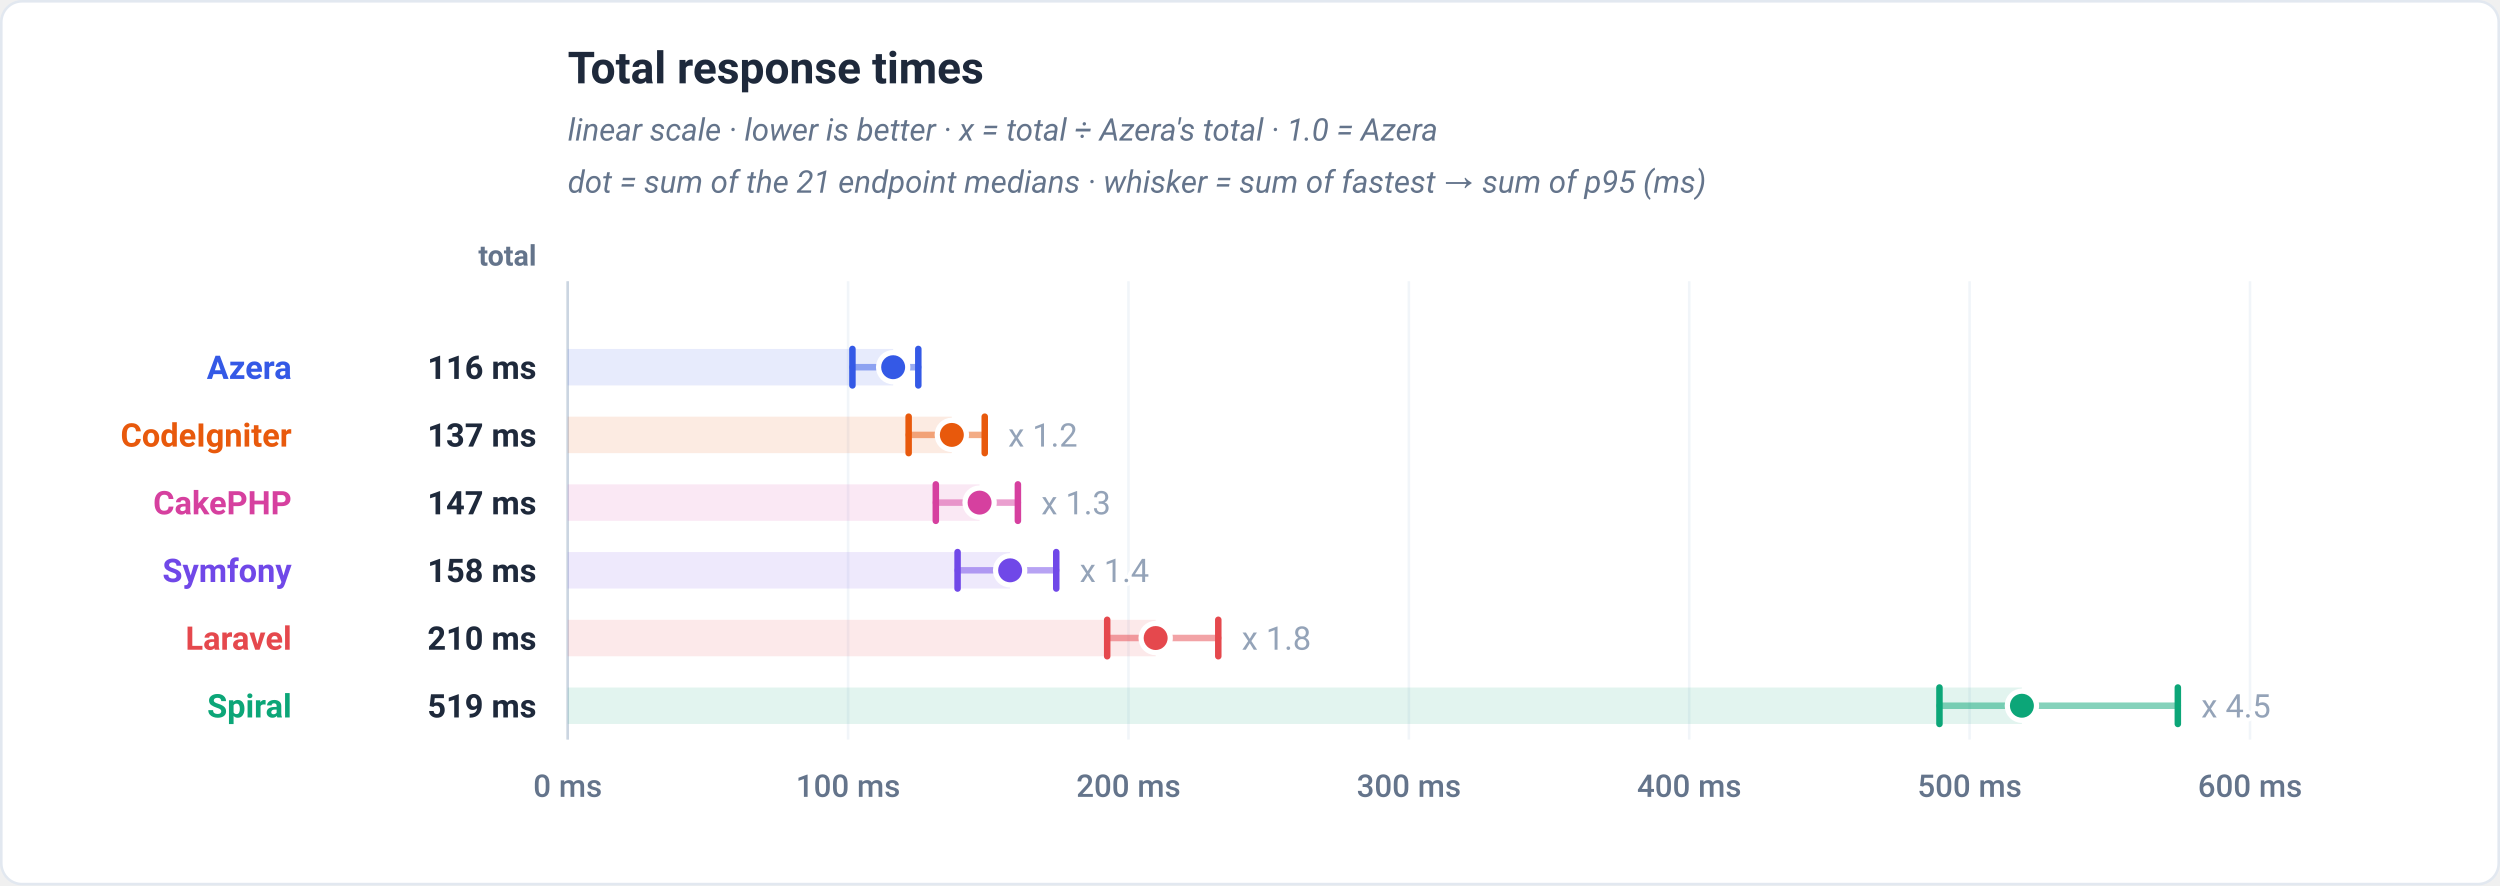
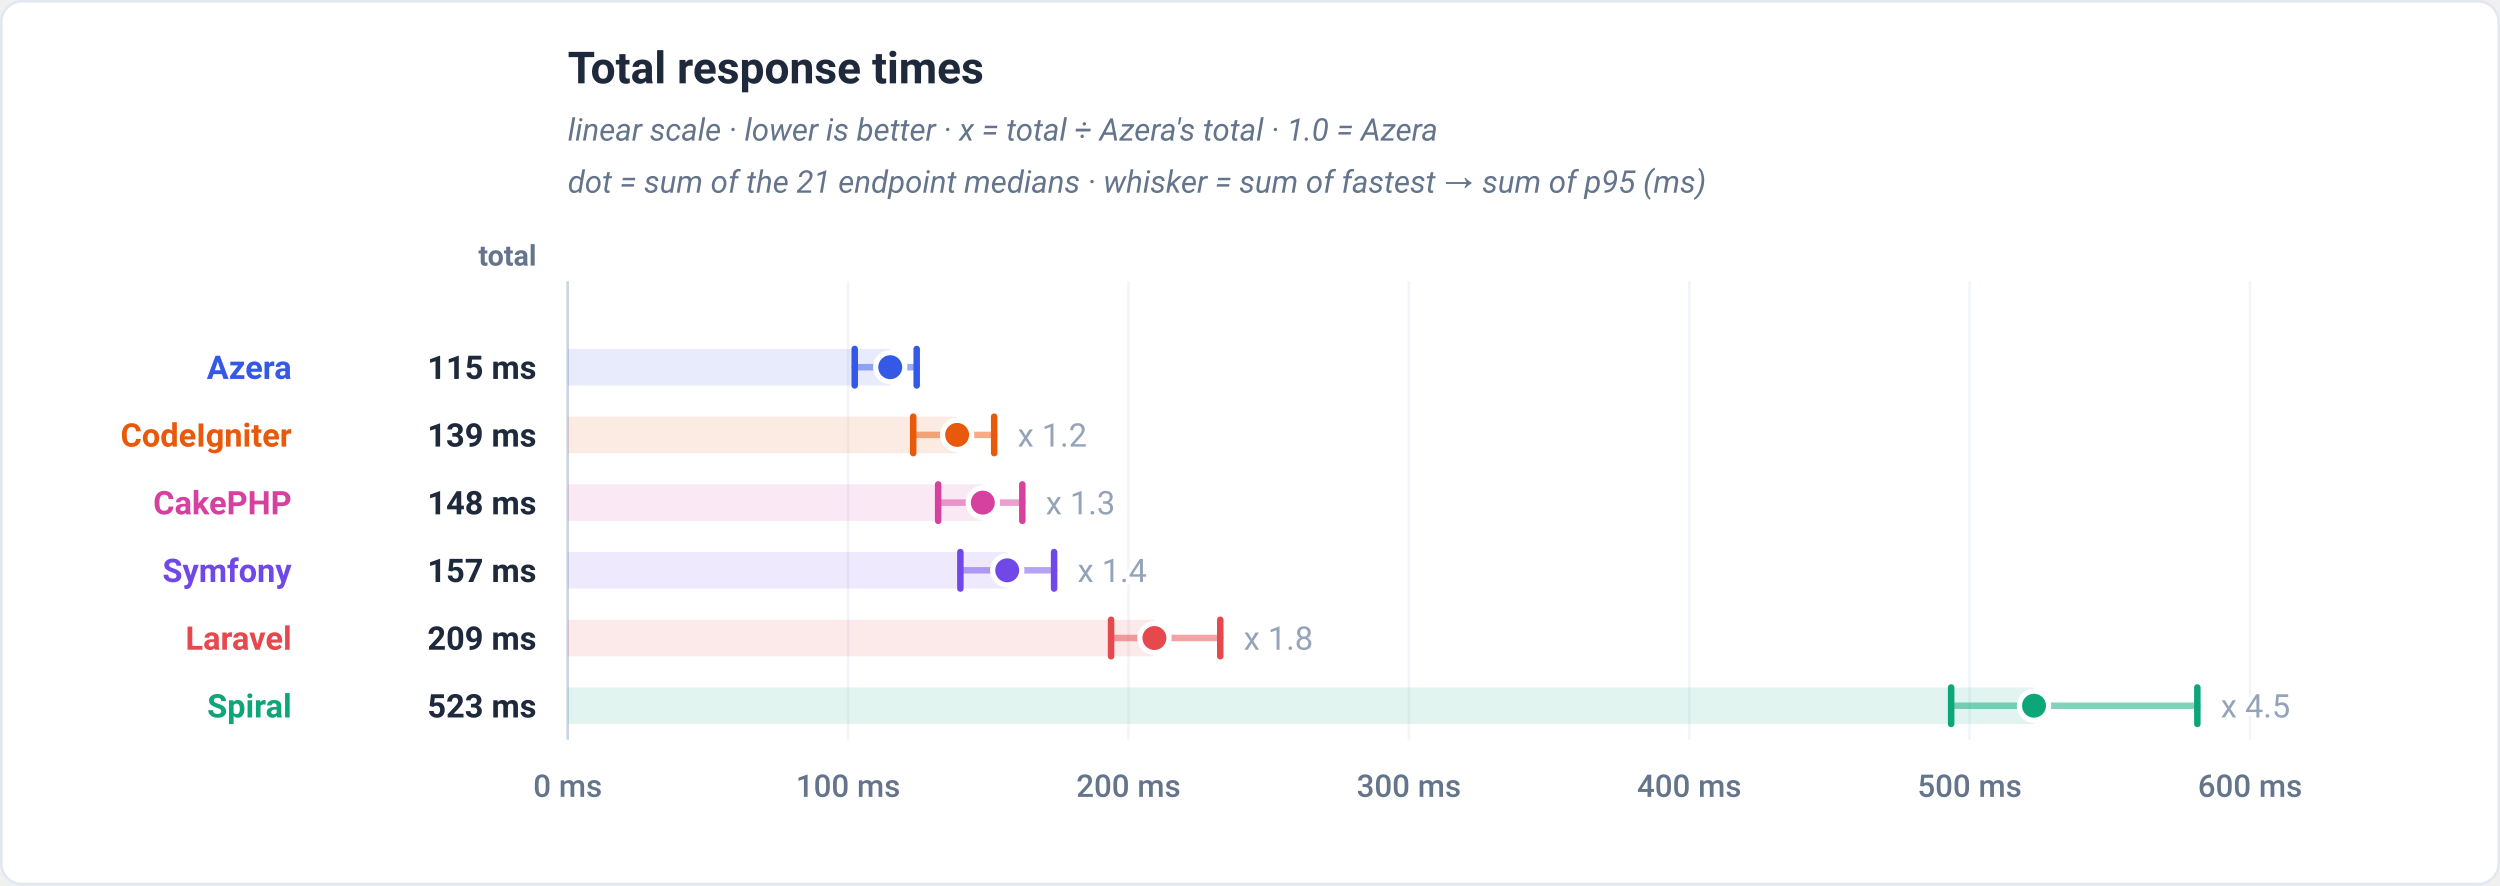
<svg xmlns="http://www.w3.org/2000/svg" viewBox="0 0 960 340" width="960" height="340" role="img" font-family="-apple-system,BlinkMacSystemFont,'Segoe UI',Roboto,Helvetica,Arial,sans-serif">
  <rect x="0.5" y="0.5" width="959" height="339" rx="8" fill="#ffffff" stroke="#e2e8f0" />
  <text x="218" y="32" font-family="-apple-system,BlinkMacSystemFont,'Segoe UI',Roboto,Helvetica,Arial,sans-serif" font-size="17" font-weight="700" fill="#1e293b" text-anchor="start">Total response times</text>
  <text x="218" y="54" font-family="-apple-system,BlinkMacSystemFont,'Segoe UI',Roboto,Helvetica,Arial,sans-serif" font-size="12" font-weight="400" fill="#64748b" text-anchor="start" font-style="italic">linear scale · lower is better · x = total ÷ Azera's total · 1.0 = Azera</text>
  <text x="218" y="74" font-family="-apple-system,BlinkMacSystemFont,'Segoe UI',Roboto,Helvetica,Arial,sans-serif" font-size="12" font-weight="400" fill="#64748b" text-anchor="start" font-style="italic">dot = sum of the 21 endpoint medians · whisker = sum of fastest → sum of p95 (ms)</text>
  <text x="206" y="102" font-family="-apple-system,BlinkMacSystemFont,'Segoe UI',Roboto,Helvetica,Arial,sans-serif" font-size="11" font-weight="600" fill="#64748b" text-anchor="end">total</text>
  <line x1="218" y1="108" x2="218" y2="284" stroke="#f1f5f9" stroke-width="1" />
  <text x="218" y="306" font-family="-apple-system,BlinkMacSystemFont,'Segoe UI',Roboto,Helvetica,Arial,sans-serif" font-size="12" font-weight="500" fill="#64748b" text-anchor="middle">0 ms</text>
  <line x1="325.67" y1="108" x2="325.67" y2="284" stroke="#f1f5f9" stroke-width="1" />
  <text x="325.67" y="306" font-family="-apple-system,BlinkMacSystemFont,'Segoe UI',Roboto,Helvetica,Arial,sans-serif" font-size="12" font-weight="500" fill="#64748b" text-anchor="middle">100 ms</text>
  <line x1="433.33" y1="108" x2="433.33" y2="284" stroke="#f1f5f9" stroke-width="1" />
  <text x="433.33" y="306" font-family="-apple-system,BlinkMacSystemFont,'Segoe UI',Roboto,Helvetica,Arial,sans-serif" font-size="12" font-weight="500" fill="#64748b" text-anchor="middle">200 ms</text>
  <line x1="541" y1="108" x2="541" y2="284" stroke="#f1f5f9" stroke-width="1" />
  <text x="541" y="306" font-family="-apple-system,BlinkMacSystemFont,'Segoe UI',Roboto,Helvetica,Arial,sans-serif" font-size="12" font-weight="500" fill="#64748b" text-anchor="middle">300 ms</text>
  <line x1="648.67" y1="108" x2="648.67" y2="284" stroke="#f1f5f9" stroke-width="1" />
  <text x="648.67" y="306" font-family="-apple-system,BlinkMacSystemFont,'Segoe UI',Roboto,Helvetica,Arial,sans-serif" font-size="12" font-weight="500" fill="#64748b" text-anchor="middle">400 ms</text>
  <line x1="756.33" y1="108" x2="756.33" y2="284" stroke="#f1f5f9" stroke-width="1" />
  <text x="756.33" y="306" font-family="-apple-system,BlinkMacSystemFont,'Segoe UI',Roboto,Helvetica,Arial,sans-serif" font-size="12" font-weight="500" fill="#64748b" text-anchor="middle">500 ms</text>
  <line x1="864" y1="108" x2="864" y2="284" stroke="#f1f5f9" stroke-width="1" />
  <text x="864" y="306" font-family="-apple-system,BlinkMacSystemFont,'Segoe UI',Roboto,Helvetica,Arial,sans-serif" font-size="12" font-weight="500" fill="#64748b" text-anchor="middle">600 ms</text>
  <line x1="218" y1="108" x2="218" y2="284" stroke="#cbd5e1" stroke-width="1" />
-   <rect x="218" y="134" width="124.97" height="14" fill="#3459e6" fill-opacity="0.12" />
-   <line x1="327.33" y1="141" x2="352.63" y2="141" stroke="#3459e6" stroke-width="2.5" stroke-linecap="round" opacity="0.5" />
-   <line x1="327.33" y1="134" x2="327.33" y2="148" stroke="#3459e6" stroke-width="2.5" stroke-linecap="round" />
-   <line x1="352.63" y1="134" x2="352.63" y2="148" stroke="#3459e6" stroke-width="2.5" stroke-linecap="round" />
-   <circle cx="342.97" cy="141" r="5.6" fill="#3459e6" stroke="#ffffff" stroke-width="2" />
+   <rect x="218" y="134" width="123.85" height="14" fill="#3459e6" fill-opacity="0.12" />
+   <line x1="328.21" y1="141" x2="352.01" y2="141" stroke="#3459e6" stroke-width="2.5" stroke-linecap="round" opacity="0.5" />
+   <line x1="328.21" y1="134" x2="328.21" y2="148" stroke="#3459e6" stroke-width="2.5" stroke-linecap="round" />
+   <line x1="352.01" y1="134" x2="352.01" y2="148" stroke="#3459e6" stroke-width="2.5" stroke-linecap="round" />
+   <circle cx="341.85" cy="141" r="5.6" fill="#3459e6" stroke="#ffffff" stroke-width="2" />
  <text x="112" y="145.5" font-family="-apple-system,BlinkMacSystemFont,'Segoe UI',Roboto,Helvetica,Arial,sans-serif" font-size="12.5" font-weight="700" fill="#3459e6" text-anchor="end">Azera</text>
-   <text x="206" y="145.5" font-family="-apple-system,BlinkMacSystemFont,'Segoe UI',Roboto,Helvetica,Arial,sans-serif" font-size="12.5" font-weight="700" fill="#1e293b" text-anchor="end">116 ms</text>
-   <rect x="218" y="160" width="147.5" height="14" fill="#e8590c" fill-opacity="0.12" />
-   <line x1="348.92" y1="167" x2="378.14" y2="167" stroke="#e8590c" stroke-width="2.5" stroke-linecap="round" opacity="0.5" />
-   <line x1="348.92" y1="160" x2="348.92" y2="174" stroke="#e8590c" stroke-width="2.5" stroke-linecap="round" />
-   <line x1="378.14" y1="160" x2="378.14" y2="174" stroke="#e8590c" stroke-width="2.5" stroke-linecap="round" />
-   <circle cx="365.5" cy="167" r="5.6" fill="#e8590c" stroke="#ffffff" stroke-width="2" />
-   <text x="387.14" y="171.5" font-family="-apple-system,BlinkMacSystemFont,'Segoe UI',Roboto,Helvetica,Arial,sans-serif" font-size="12.5" font-weight="400" fill="#94a3b8" text-anchor="start" stroke="#ffffff" stroke-width="3" paint-order="stroke" stroke-linejoin="round">x 1.2</text>
+   <text x="206" y="145.5" font-family="-apple-system,BlinkMacSystemFont,'Segoe UI',Roboto,Helvetica,Arial,sans-serif" font-size="12.5" font-weight="700" fill="#1e293b" text-anchor="end">115 ms</text>
+   <rect x="218" y="160" width="149.53" height="14" fill="#e8590c" fill-opacity="0.12" />
+   <line x1="350.67" y1="167" x2="381.76" y2="167" stroke="#e8590c" stroke-width="2.5" stroke-linecap="round" opacity="0.5" />
+   <line x1="350.67" y1="160" x2="350.67" y2="174" stroke="#e8590c" stroke-width="2.5" stroke-linecap="round" />
+   <line x1="381.76" y1="160" x2="381.76" y2="174" stroke="#e8590c" stroke-width="2.5" stroke-linecap="round" />
+   <circle cx="367.53" cy="167" r="5.6" fill="#e8590c" stroke="#ffffff" stroke-width="2" />
+   <text x="390.76" y="171.5" font-family="-apple-system,BlinkMacSystemFont,'Segoe UI',Roboto,Helvetica,Arial,sans-serif" font-size="12.5" font-weight="400" fill="#94a3b8" text-anchor="start" stroke="#ffffff" stroke-width="3" paint-order="stroke" stroke-linejoin="round">x 1.2</text>
  <text x="112" y="171.5" font-family="-apple-system,BlinkMacSystemFont,'Segoe UI',Roboto,Helvetica,Arial,sans-serif" font-size="12.5" font-weight="700" fill="#e8590c" text-anchor="end">CodeIgniter</text>
-   <text x="206" y="171.5" font-family="-apple-system,BlinkMacSystemFont,'Segoe UI',Roboto,Helvetica,Arial,sans-serif" font-size="12.5" font-weight="700" fill="#1e293b" text-anchor="end">137 ms</text>
-   <rect x="218" y="186" width="158.16" height="14" fill="#d6409f" fill-opacity="0.12" />
-   <line x1="359.35" y1="193" x2="390.87" y2="193" stroke="#d6409f" stroke-width="2.5" stroke-linecap="round" opacity="0.5" />
-   <line x1="359.35" y1="186" x2="359.35" y2="200" stroke="#d6409f" stroke-width="2.5" stroke-linecap="round" />
-   <line x1="390.87" y1="186" x2="390.87" y2="200" stroke="#d6409f" stroke-width="2.5" stroke-linecap="round" />
-   <circle cx="376.16" cy="193" r="5.6" fill="#d6409f" stroke="#ffffff" stroke-width="2" />
-   <text x="399.87" y="197.5" font-family="-apple-system,BlinkMacSystemFont,'Segoe UI',Roboto,Helvetica,Arial,sans-serif" font-size="12.5" font-weight="400" fill="#94a3b8" text-anchor="start" stroke="#ffffff" stroke-width="3" paint-order="stroke" stroke-linejoin="round">x 1.3</text>
+   <text x="206" y="171.5" font-family="-apple-system,BlinkMacSystemFont,'Segoe UI',Roboto,Helvetica,Arial,sans-serif" font-size="12.5" font-weight="700" fill="#1e293b" text-anchor="end">139 ms</text>
+   <rect x="218" y="186" width="159.4" height="14" fill="#d6409f" fill-opacity="0.12" />
+   <line x1="360.25" y1="193" x2="392.57" y2="193" stroke="#d6409f" stroke-width="2.5" stroke-linecap="round" opacity="0.5" />
+   <line x1="360.25" y1="186" x2="360.25" y2="200" stroke="#d6409f" stroke-width="2.5" stroke-linecap="round" />
+   <line x1="392.57" y1="186" x2="392.57" y2="200" stroke="#d6409f" stroke-width="2.5" stroke-linecap="round" />
+   <circle cx="377.4" cy="193" r="5.6" fill="#d6409f" stroke="#ffffff" stroke-width="2" />
+   <text x="401.57" y="197.5" font-family="-apple-system,BlinkMacSystemFont,'Segoe UI',Roboto,Helvetica,Arial,sans-serif" font-size="12.5" font-weight="400" fill="#94a3b8" text-anchor="start" stroke="#ffffff" stroke-width="3" paint-order="stroke" stroke-linejoin="round">x 1.3</text>
  <text x="112" y="197.5" font-family="-apple-system,BlinkMacSystemFont,'Segoe UI',Roboto,Helvetica,Arial,sans-serif" font-size="12.5" font-weight="700" fill="#d6409f" text-anchor="end">CakePHP</text>
-   <text x="206" y="197.5" font-family="-apple-system,BlinkMacSystemFont,'Segoe UI',Roboto,Helvetica,Arial,sans-serif" font-size="12.5" font-weight="700" fill="#1e293b" text-anchor="end">147 ms</text>
-   <rect x="218" y="212" width="169.89" height="14" fill="#7048e8" fill-opacity="0.12" />
-   <line x1="367.71" y1="219" x2="405.6" y2="219" stroke="#7048e8" stroke-width="2.5" stroke-linecap="round" opacity="0.5" />
-   <line x1="367.71" y1="212" x2="367.71" y2="226" stroke="#7048e8" stroke-width="2.5" stroke-linecap="round" />
-   <line x1="405.6" y1="212" x2="405.6" y2="226" stroke="#7048e8" stroke-width="2.5" stroke-linecap="round" />
-   <circle cx="387.89" cy="219" r="5.6" fill="#7048e8" stroke="#ffffff" stroke-width="2" />
-   <text x="414.6" y="223.5" font-family="-apple-system,BlinkMacSystemFont,'Segoe UI',Roboto,Helvetica,Arial,sans-serif" font-size="12.5" font-weight="400" fill="#94a3b8" text-anchor="start" stroke="#ffffff" stroke-width="3" paint-order="stroke" stroke-linejoin="round">x 1.4</text>
+   <text x="206" y="197.5" font-family="-apple-system,BlinkMacSystemFont,'Segoe UI',Roboto,Helvetica,Arial,sans-serif" font-size="12.5" font-weight="700" fill="#1e293b" text-anchor="end">148 ms</text>
+   <rect x="218" y="212" width="168.77" height="14" fill="#7048e8" fill-opacity="0.12" />
+   <line x1="368.78" y1="219" x2="404.77" y2="219" stroke="#7048e8" stroke-width="2.5" stroke-linecap="round" opacity="0.5" />
+   <line x1="368.78" y1="212" x2="368.78" y2="226" stroke="#7048e8" stroke-width="2.5" stroke-linecap="round" />
+   <line x1="404.77" y1="212" x2="404.77" y2="226" stroke="#7048e8" stroke-width="2.5" stroke-linecap="round" />
+   <circle cx="386.77" cy="219" r="5.6" fill="#7048e8" stroke="#ffffff" stroke-width="2" />
+   <text x="413.77" y="223.5" font-family="-apple-system,BlinkMacSystemFont,'Segoe UI',Roboto,Helvetica,Arial,sans-serif" font-size="12.5" font-weight="400" fill="#94a3b8" text-anchor="start" stroke="#ffffff" stroke-width="3" paint-order="stroke" stroke-linejoin="round">x 1.4</text>
  <text x="112" y="223.5" font-family="-apple-system,BlinkMacSystemFont,'Segoe UI',Roboto,Helvetica,Arial,sans-serif" font-size="12.5" font-weight="700" fill="#7048e8" text-anchor="end">Symfony</text>
-   <text x="206" y="223.5" font-family="-apple-system,BlinkMacSystemFont,'Segoe UI',Roboto,Helvetica,Arial,sans-serif" font-size="12.5" font-weight="700" fill="#1e293b" text-anchor="end">158 ms</text>
-   <rect x="218" y="238" width="225.77" height="14" fill="#e5484d" fill-opacity="0.12" />
-   <line x1="425.16" y1="245" x2="467.82" y2="245" stroke="#e5484d" stroke-width="2.5" stroke-linecap="round" opacity="0.5" />
-   <line x1="425.16" y1="238" x2="425.16" y2="252" stroke="#e5484d" stroke-width="2.5" stroke-linecap="round" />
-   <line x1="467.82" y1="238" x2="467.82" y2="252" stroke="#e5484d" stroke-width="2.5" stroke-linecap="round" />
-   <circle cx="443.77" cy="245" r="5.6" fill="#e5484d" stroke="#ffffff" stroke-width="2" />
-   <text x="476.82" y="249.5" font-family="-apple-system,BlinkMacSystemFont,'Segoe UI',Roboto,Helvetica,Arial,sans-serif" font-size="12.5" font-weight="400" fill="#94a3b8" text-anchor="start" stroke="#ffffff" stroke-width="3" paint-order="stroke" stroke-linejoin="round">x 1.8</text>
+   <text x="206" y="223.5" font-family="-apple-system,BlinkMacSystemFont,'Segoe UI',Roboto,Helvetica,Arial,sans-serif" font-size="12.5" font-weight="700" fill="#1e293b" text-anchor="end">157 ms</text>
+   <rect x="218" y="238" width="225.29" height="14" fill="#e5484d" fill-opacity="0.12" />
+   <line x1="426.65" y1="245" x2="468.58" y2="245" stroke="#e5484d" stroke-width="2.5" stroke-linecap="round" opacity="0.5" />
+   <line x1="426.65" y1="238" x2="426.65" y2="252" stroke="#e5484d" stroke-width="2.5" stroke-linecap="round" />
+   <line x1="468.58" y1="238" x2="468.58" y2="252" stroke="#e5484d" stroke-width="2.5" stroke-linecap="round" />
+   <circle cx="443.29" cy="245" r="5.6" fill="#e5484d" stroke="#ffffff" stroke-width="2" />
+   <text x="477.58" y="249.5" font-family="-apple-system,BlinkMacSystemFont,'Segoe UI',Roboto,Helvetica,Arial,sans-serif" font-size="12.5" font-weight="400" fill="#94a3b8" text-anchor="start" stroke="#ffffff" stroke-width="3" paint-order="stroke" stroke-linejoin="round">x 1.8</text>
  <text x="112" y="249.5" font-family="-apple-system,BlinkMacSystemFont,'Segoe UI',Roboto,Helvetica,Arial,sans-serif" font-size="12.5" font-weight="700" fill="#e5484d" text-anchor="end">Laravel</text>
-   <text x="206" y="249.5" font-family="-apple-system,BlinkMacSystemFont,'Segoe UI',Roboto,Helvetica,Arial,sans-serif" font-size="12.5" font-weight="700" fill="#1e293b" text-anchor="end">210 ms</text>
-   <rect x="218" y="264" width="558.41" height="14" fill="#0ca678" fill-opacity="0.12" />
-   <line x1="744.75" y1="271" x2="836.29" y2="271" stroke="#0ca678" stroke-width="2.5" stroke-linecap="round" opacity="0.5" />
-   <line x1="744.75" y1="264" x2="744.75" y2="278" stroke="#0ca678" stroke-width="2.5" stroke-linecap="round" />
-   <line x1="836.29" y1="264" x2="836.29" y2="278" stroke="#0ca678" stroke-width="2.5" stroke-linecap="round" />
-   <circle cx="776.41" cy="271" r="5.6" fill="#0ca678" stroke="#ffffff" stroke-width="2" />
-   <text x="845.29" y="275.5" font-family="-apple-system,BlinkMacSystemFont,'Segoe UI',Roboto,Helvetica,Arial,sans-serif" font-size="12.5" font-weight="400" fill="#94a3b8" text-anchor="start" stroke="#ffffff" stroke-width="3" paint-order="stroke" stroke-linejoin="round">x 4.5</text>
+   <text x="206" y="249.5" font-family="-apple-system,BlinkMacSystemFont,'Segoe UI',Roboto,Helvetica,Arial,sans-serif" font-size="12.5" font-weight="700" fill="#1e293b" text-anchor="end">209 ms</text>
+   <rect x="218" y="264" width="563.06" height="14" fill="#0ca678" fill-opacity="0.12" />
+   <line x1="749.24" y1="271" x2="843.78" y2="271" stroke="#0ca678" stroke-width="2.5" stroke-linecap="round" opacity="0.5" />
+   <line x1="749.24" y1="264" x2="749.24" y2="278" stroke="#0ca678" stroke-width="2.5" stroke-linecap="round" />
+   <line x1="843.78" y1="264" x2="843.78" y2="278" stroke="#0ca678" stroke-width="2.5" stroke-linecap="round" />
+   <circle cx="781.06" cy="271" r="5.6" fill="#0ca678" stroke="#ffffff" stroke-width="2" />
+   <text x="852.78" y="275.5" font-family="-apple-system,BlinkMacSystemFont,'Segoe UI',Roboto,Helvetica,Arial,sans-serif" font-size="12.5" font-weight="400" fill="#94a3b8" text-anchor="start" stroke="#ffffff" stroke-width="3" paint-order="stroke" stroke-linejoin="round">x 4.5</text>
  <text x="112" y="275.5" font-family="-apple-system,BlinkMacSystemFont,'Segoe UI',Roboto,Helvetica,Arial,sans-serif" font-size="12.5" font-weight="700" fill="#0ca678" text-anchor="end">Spiral</text>
-   <text x="206" y="275.5" font-family="-apple-system,BlinkMacSystemFont,'Segoe UI',Roboto,Helvetica,Arial,sans-serif" font-size="12.5" font-weight="700" fill="#1e293b" text-anchor="end">519 ms</text>
+   <text x="206" y="275.5" font-family="-apple-system,BlinkMacSystemFont,'Segoe UI',Roboto,Helvetica,Arial,sans-serif" font-size="12.5" font-weight="700" fill="#1e293b" text-anchor="end">523 ms</text>
</svg>
